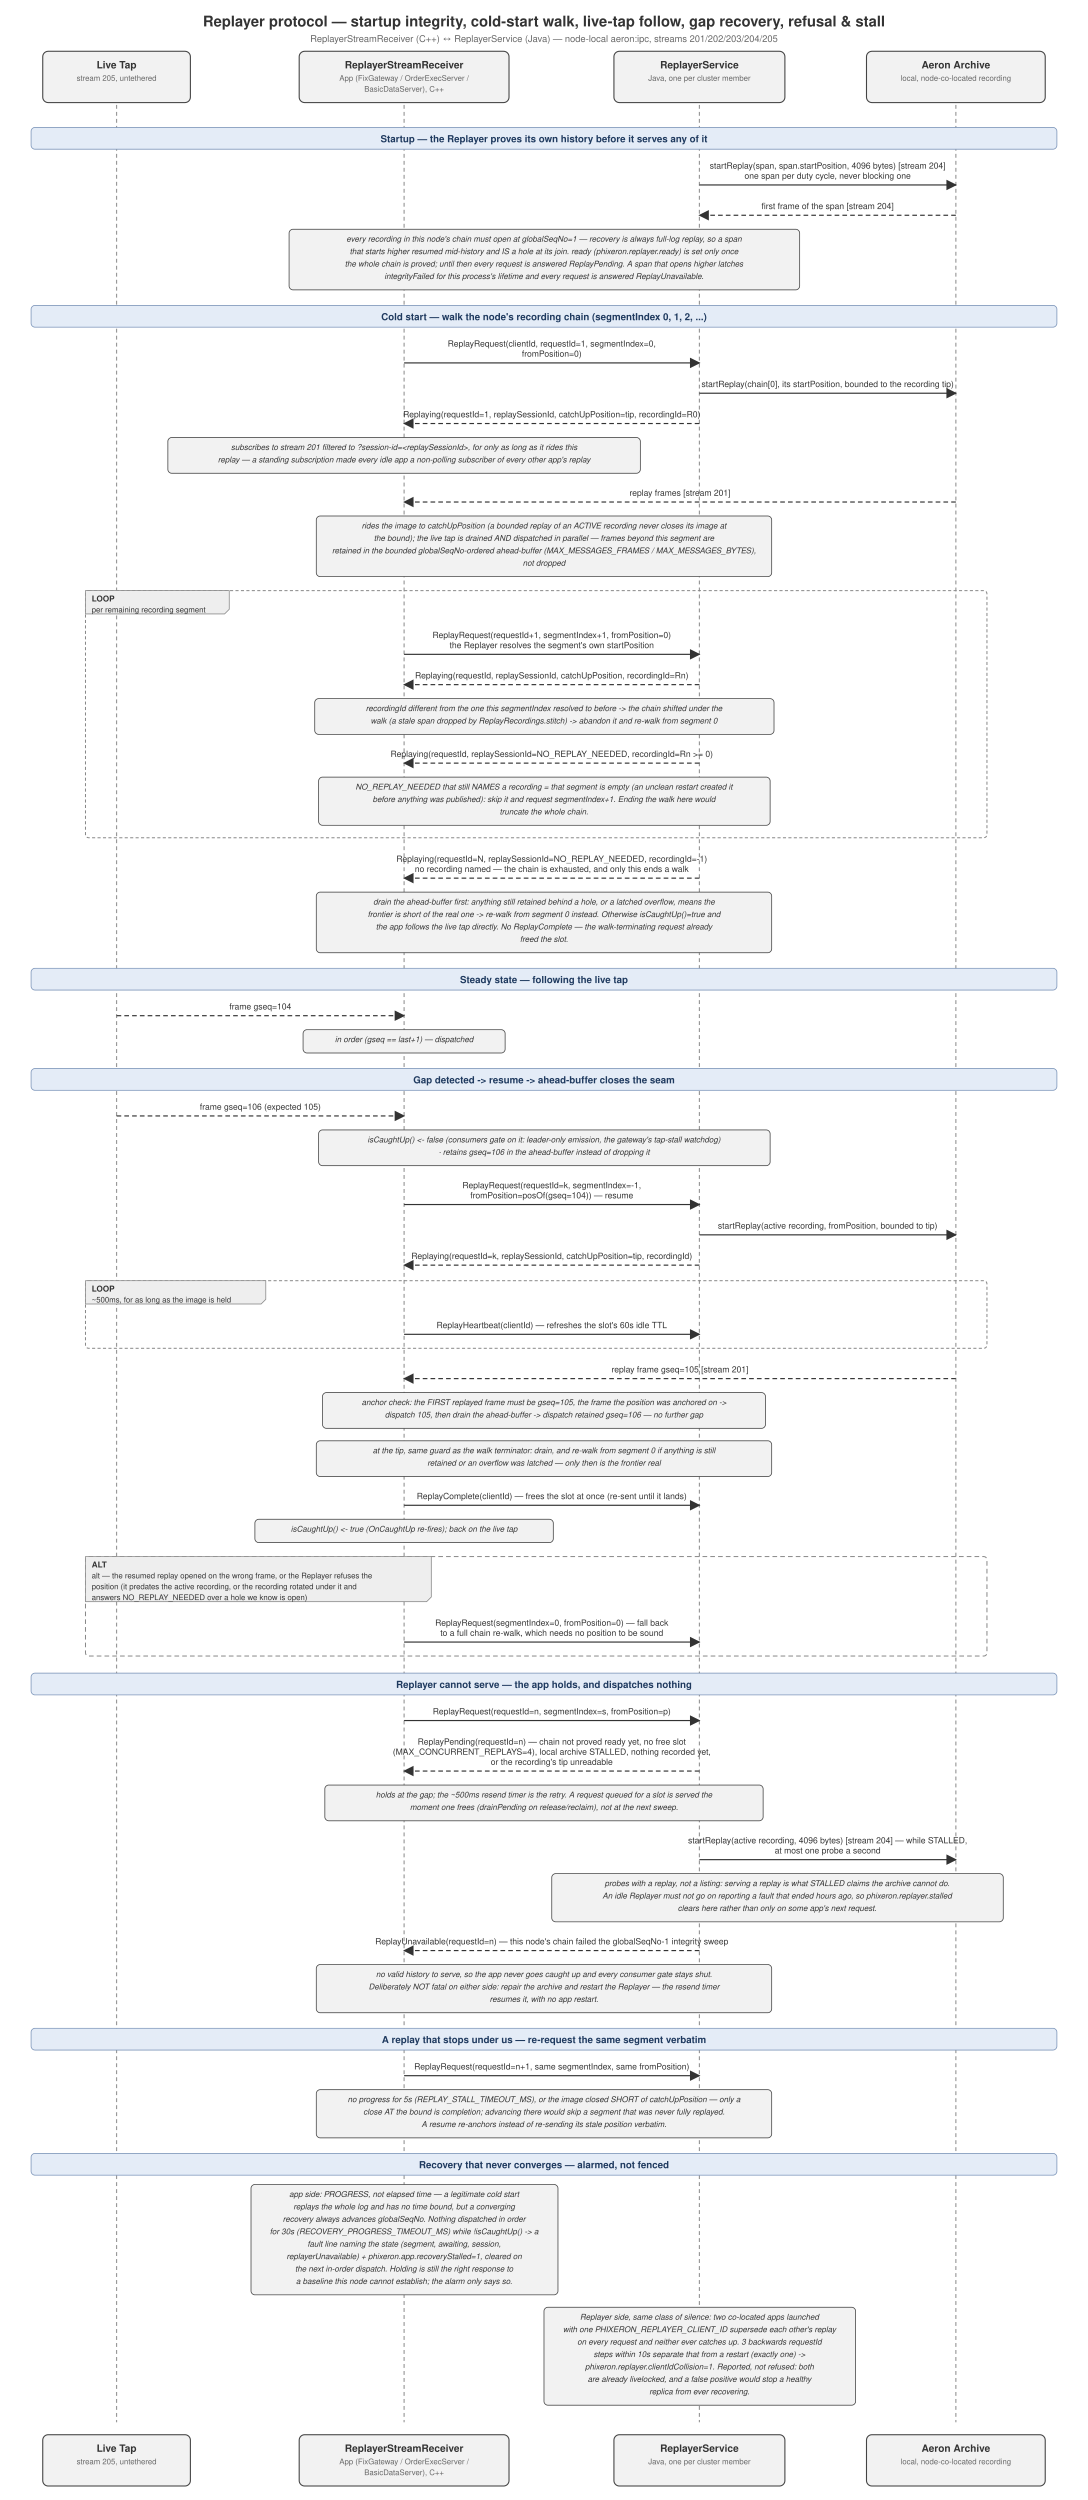
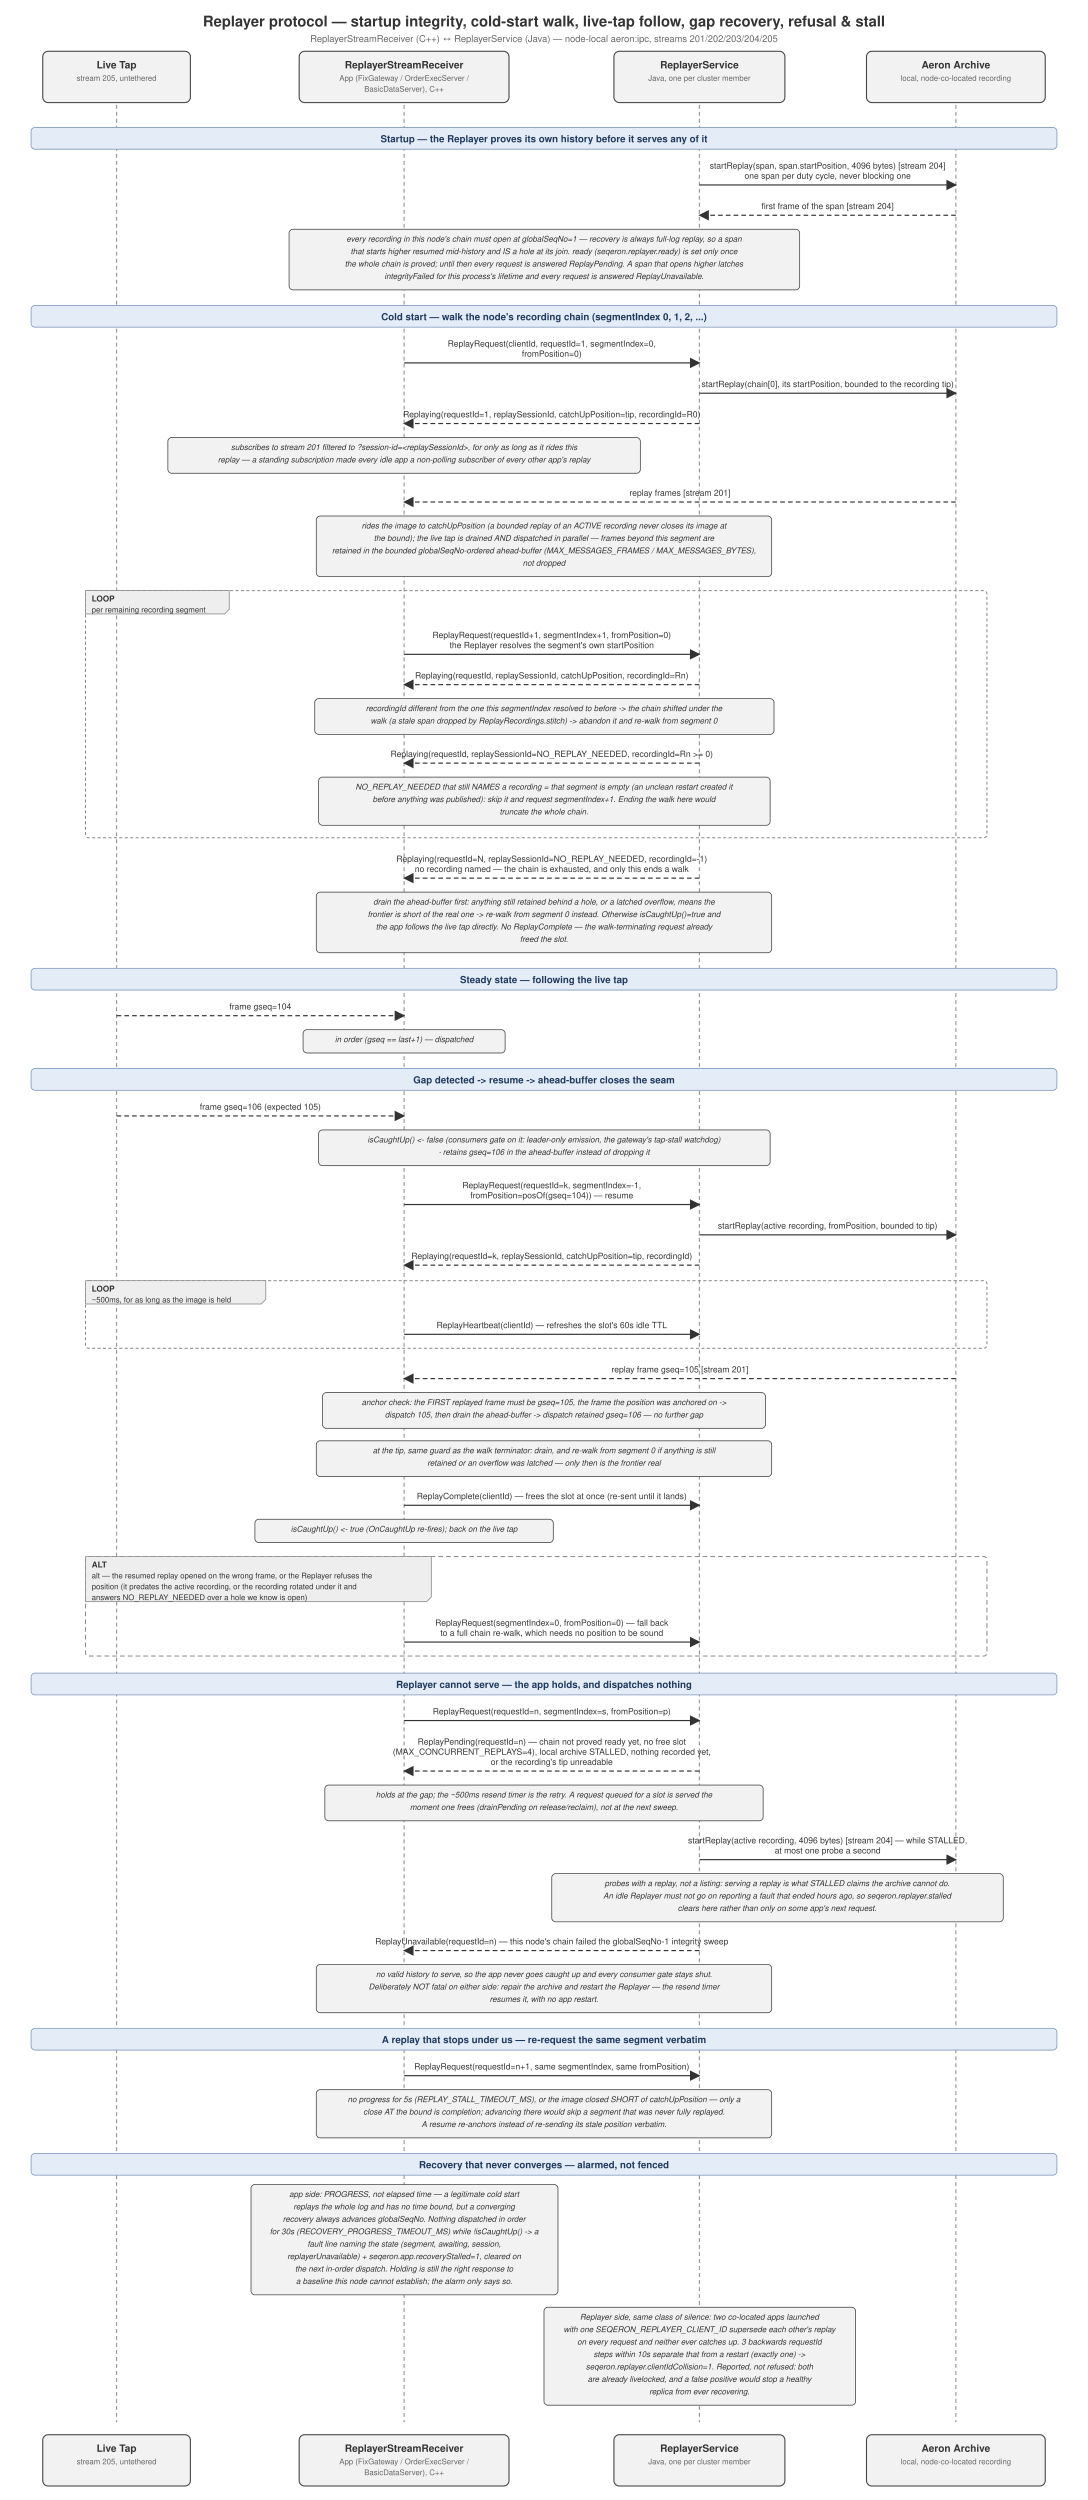
<svg xmlns="http://www.w3.org/2000/svg" width="1400" height="3217" viewBox="0 0 1400 3217" font-family="Helvetica, Arial, sans-serif">
  <rect x="0" y="0" width="1400" height="3217" fill="#ffffff" />
  <defs>
    <marker id="arrow" viewBox="0 0 10 10" refX="9" refY="5" markerWidth="9" markerHeight="9" orient="auto-start-reverse">
      <path d="M0,0 L10,5 L0,10 z" fill="#333333" />
    </marker>
  </defs>
  <text x="700" y="34" text-anchor="middle" font-size="19" font-weight="bold" fill="#333333">Replayer protocol — startup integrity, cold-start walk, live-tap follow, gap recovery, refusal &amp; stall</text>
  <text x="700" y="54" text-anchor="middle" font-size="12" fill="#666666">ReplayerStreamReceiver (C++) ↔ ReplayerService (Java) — node-local aeron:ipc, streams 201/202/203/204/205</text>
  <line x1="150" y1="126" x2="150" y2="3117" stroke="#999999" stroke-width="1.5" stroke-dasharray="5,4" />
  <line x1="520" y1="126" x2="520" y2="3117" stroke="#999999" stroke-width="1.5" stroke-dasharray="5,4" />
  <line x1="900" y1="126" x2="900" y2="3117" stroke="#999999" stroke-width="1.5" stroke-dasharray="5,4" />
  <line x1="1230" y1="126" x2="1230" y2="3117" stroke="#999999" stroke-width="1.5" stroke-dasharray="5,4" />
  <rect x="110" y="760" width="1160" height="318" fill="none" stroke="#888888" stroke-width="1.3" stroke-dasharray="4,3" rx="4" />
  <path d="M110,760 h185 v24 l-6,6 h-179 z" fill="#eeeeee" stroke="#888888" stroke-width="1" />
  <text x="118" y="774" font-size="10.5" font-weight="bold" fill="#333333">LOOP</text>
  <text x="118" y="788" font-size="10" fill="#333333">per remaining recording segment</text>
  <rect x="110" y="1648" width="1160" height="87" fill="none" stroke="#888888" stroke-width="1.3" stroke-dasharray="4,3" rx="4" />
  <path d="M110,1648 h232 v24 l-6,6 h-226 z" fill="#eeeeee" stroke="#888888" stroke-width="1" />
  <text x="118" y="1662" font-size="10.5" font-weight="bold" fill="#333333">LOOP</text>
  <text x="118" y="1676" font-size="10" fill="#333333">~500ms, for as long as the image is held</text>
  <rect x="110" y="2003" width="1160" height="128" fill="none" stroke="#888888" stroke-width="1.3" stroke-dasharray="6,4" rx="4" />
  <path d="M110,2003 h445 v52 l-6,6 h-439 z" fill="#eeeeee" stroke="#888888" stroke-width="1" />
  <text x="118" y="2017" font-size="10.5" font-weight="bold" fill="#333333">ALT</text>
  <text x="118" y="2031" font-size="10" fill="#333333">alt — the resumed replay opened on the wrong frame, or the Replayer refuses the</text>
  <text x="118" y="2045" font-size="10" fill="#333333">position (it predates the active recording, or the recording rotated under it and</text>
  <text x="118" y="2059" font-size="10" fill="#333333">answers NO_REPLAY_NEEDED over a hole we know is open)</text>
  <rect x="40" y="164" width="1320" height="28" rx="5" fill="#e4ecf7" stroke="#7a93b8" stroke-width="1" />
  <text x="700" y="183" text-anchor="middle" font-size="12.5" font-weight="bold" fill="#1f3a5f">Startup — the Replayer proves its own history before it serves any of it</text>
  <line x1="900" y1="238" x2="1230" y2="238" stroke="#333333" stroke-width="1.5" marker-end="url(#arrow)" />
  <text x="1065" y="217" text-anchor="middle" font-size="11" fill="#333333">startReplay(span, span.startPosition, 4096 bytes) [stream 204]</text>
  <text x="1065" y="230" text-anchor="middle" font-size="11" fill="#333333">one span per duty cycle, never blocking one</text>
  <line x1="1230" y1="277" x2="900" y2="277" stroke="#333333" stroke-width="1.5" stroke-dasharray="6,4" marker-end="url(#arrow)" />
  <text x="1065" y="269" text-anchor="middle" font-size="11" fill="#333333">first frame of the span [stream 204]</text>
  <rect x="372" y="295" width="657" height="78" rx="5" fill="#f2f2f2" stroke="#444444" stroke-width="1" />
  <text x="700" y="311" text-anchor="middle" font-size="10.3" font-style="italic" fill="#333333">every recording in this node's chain must open at globalSeqNo=1 — recovery is always full-log replay, so a span</text>
-   <text x="700" y="327" text-anchor="middle" font-size="10.3" font-style="italic" fill="#333333">that starts higher resumed mid-history and IS a hole at its join. ready (phixeron.replayer.ready) is set only once</text>
+   <text x="700" y="327" text-anchor="middle" font-size="10.3" font-style="italic" fill="#333333">that starts higher resumed mid-history and IS a hole at its join. ready (seqeron.replayer.ready) is set only once</text>
  <text x="700" y="343" text-anchor="middle" font-size="10.3" font-style="italic" fill="#333333">the whole chain is proved; until then every request is answered ReplayPending. A span that opens higher latches</text>
  <text x="700" y="359" text-anchor="middle" font-size="10.3" font-style="italic" fill="#333333">integrityFailed for this process's lifetime and every request is answered ReplayUnavailable.</text>
  <rect x="40" y="393" width="1320" height="28" rx="5" fill="#e4ecf7" stroke="#7a93b8" stroke-width="1" />
  <text x="700" y="412" text-anchor="middle" font-size="12.5" font-weight="bold" fill="#1f3a5f">Cold start — walk the node's recording chain (segmentIndex 0, 1, 2, ...)</text>
  <line x1="520" y1="467" x2="900" y2="467" stroke="#333333" stroke-width="1.5" marker-end="url(#arrow)" />
  <text x="710" y="446" text-anchor="middle" font-size="11" fill="#333333">ReplayRequest(clientId, requestId=1, segmentIndex=0,</text>
  <text x="710" y="459" text-anchor="middle" font-size="11" fill="#333333">fromPosition=0)</text>
  <line x1="900" y1="506" x2="1230" y2="506" stroke="#333333" stroke-width="1.5" marker-end="url(#arrow)" />
  <text x="1065" y="498" text-anchor="middle" font-size="11" fill="#333333">startReplay(chain[0], its startPosition, bounded to the recording tip)</text>
  <line x1="900" y1="545" x2="520" y2="545" stroke="#333333" stroke-width="1.5" stroke-dasharray="6,4" marker-end="url(#arrow)" />
  <text x="710" y="537" text-anchor="middle" font-size="11" fill="#333333">Replaying(requestId=1, replaySessionId, catchUpPosition=tip, recordingId=R0)</text>
  <rect x="216" y="563" width="608" height="46" rx="5" fill="#f2f2f2" stroke="#444444" stroke-width="1" />
  <text x="520" y="579" text-anchor="middle" font-size="10.3" font-style="italic" fill="#333333">subscribes to stream 201 filtered to ?session-id=&lt;replaySessionId&gt;, for only as long as it rides this</text>
  <text x="520" y="595" text-anchor="middle" font-size="10.3" font-style="italic" fill="#333333">replay — a standing subscription made every idle app a non-polling subscriber of every other app's replay</text>
  <line x1="1230" y1="646" x2="520" y2="646" stroke="#333333" stroke-width="1.5" stroke-dasharray="6,4" marker-end="url(#arrow)" />
  <text x="875" y="638" text-anchor="middle" font-size="11" fill="#333333">replay frames [stream 201]</text>
  <rect x="407" y="664" width="586" height="78" rx="5" fill="#f2f2f2" stroke="#444444" stroke-width="1" />
  <text x="700" y="680" text-anchor="middle" font-size="10.3" font-style="italic" fill="#333333">rides the image to catchUpPosition (a bounded replay of an ACTIVE recording never closes its image at</text>
  <text x="700" y="696" text-anchor="middle" font-size="10.3" font-style="italic" fill="#333333">the bound); the live tap is drained AND dispatched in parallel — frames beyond this segment are</text>
  <text x="700" y="712" text-anchor="middle" font-size="10.3" font-style="italic" fill="#333333">retained in the bounded globalSeqNo-ordered ahead-buffer (MAX_MESSAGES_FRAMES / MAX_MESSAGES_BYTES),</text>
  <text x="700" y="728" text-anchor="middle" font-size="10.3" font-style="italic" fill="#333333">not dropped</text>
  <line x1="520" y1="842" x2="900" y2="842" stroke="#333333" stroke-width="1.5" marker-end="url(#arrow)" />
  <text x="710" y="821" text-anchor="middle" font-size="11" fill="#333333">ReplayRequest(requestId+1, segmentIndex+1, fromPosition=0)</text>
  <text x="710" y="834" text-anchor="middle" font-size="11" fill="#333333">the Replayer resolves the segment's own startPosition</text>
  <line x1="900" y1="881" x2="520" y2="881" stroke="#333333" stroke-width="1.5" stroke-dasharray="6,4" marker-end="url(#arrow)" />
  <text x="710" y="873" text-anchor="middle" font-size="11" fill="#333333">Replaying(requestId, replaySessionId, catchUpPosition, recordingId=Rn)</text>
  <rect x="405" y="899" width="591" height="46" rx="5" fill="#f2f2f2" stroke="#444444" stroke-width="1" />
  <text x="700" y="915" text-anchor="middle" font-size="10.3" font-style="italic" fill="#333333">recordingId different from the one this segmentIndex resolved to before -&gt; the chain shifted under the</text>
  <text x="700" y="931" text-anchor="middle" font-size="10.3" font-style="italic" fill="#333333">walk (a stale span dropped by ReplayRecordings.stitch) -&gt; abandon it and re-walk from segment 0</text>
  <line x1="900" y1="982" x2="520" y2="982" stroke="#333333" stroke-width="1.5" stroke-dasharray="6,4" marker-end="url(#arrow)" />
  <text x="710" y="974" text-anchor="middle" font-size="11" fill="#333333">Replaying(requestId, replaySessionId=NO_REPLAY_NEEDED, recordingId=Rn &gt;= 0)</text>
  <rect x="410" y="1000" width="581" height="62" rx="5" fill="#f2f2f2" stroke="#444444" stroke-width="1" />
  <text x="700" y="1016" text-anchor="middle" font-size="10.3" font-style="italic" fill="#333333">NO_REPLAY_NEEDED that still NAMES a recording = that segment is empty (an unclean restart created it</text>
  <text x="700" y="1032" text-anchor="middle" font-size="10.3" font-style="italic" fill="#333333">before anything was published): skip it and request segmentIndex+1. Ending the walk here would</text>
  <text x="700" y="1048" text-anchor="middle" font-size="10.3" font-style="italic" fill="#333333">truncate the whole chain.</text>
  <line x1="900" y1="1130" x2="520" y2="1130" stroke="#333333" stroke-width="1.5" stroke-dasharray="6,4" marker-end="url(#arrow)" />
  <text x="710" y="1109" text-anchor="middle" font-size="11" fill="#333333">Replaying(requestId=N, replaySessionId=NO_REPLAY_NEEDED, recordingId=-1)</text>
  <text x="710" y="1122" text-anchor="middle" font-size="11" fill="#333333">no recording named — the chain is exhausted, and only this ends a walk</text>
  <rect x="407" y="1148" width="586" height="78" rx="5" fill="#f2f2f2" stroke="#444444" stroke-width="1" />
  <text x="700" y="1164" text-anchor="middle" font-size="10.3" font-style="italic" fill="#333333">drain the ahead-buffer first: anything still retained behind a hole, or a latched overflow, means the</text>
  <text x="700" y="1180" text-anchor="middle" font-size="10.3" font-style="italic" fill="#333333">frontier is short of the real one -&gt; re-walk from segment 0 instead. Otherwise isCaughtUp()=true and</text>
  <text x="700" y="1196" text-anchor="middle" font-size="10.3" font-style="italic" fill="#333333">the app follows the live tap directly. No ReplayComplete — the walk-terminating request already</text>
  <text x="700" y="1212" text-anchor="middle" font-size="10.3" font-style="italic" fill="#333333">freed the slot.</text>
  <rect x="40" y="1246" width="1320" height="28" rx="5" fill="#e4ecf7" stroke="#7a93b8" stroke-width="1" />
  <text x="700" y="1265" text-anchor="middle" font-size="12.5" font-weight="bold" fill="#1f3a5f">Steady state — following the live tap</text>
  <line x1="150" y1="1307" x2="520" y2="1307" stroke="#333333" stroke-width="1.5" stroke-dasharray="6,4" marker-end="url(#arrow)" />
  <text x="335" y="1299" text-anchor="middle" font-size="11" fill="#333333">frame gseq=104</text>
  <rect x="390" y="1325" width="260" height="30" rx="5" fill="#f2f2f2" stroke="#444444" stroke-width="1" />
  <text x="520" y="1341" text-anchor="middle" font-size="10.3" font-style="italic" fill="#333333">in order (gseq == last+1) — dispatched</text>
  <rect x="40" y="1375" width="1320" height="28" rx="5" fill="#e4ecf7" stroke="#7a93b8" stroke-width="1" />
  <text x="700" y="1394" text-anchor="middle" font-size="12.5" font-weight="bold" fill="#1f3a5f">Gap detected -&gt; resume -&gt; ahead-buffer closes the seam</text>
  <line x1="150" y1="1436" x2="520" y2="1436" stroke="#333333" stroke-width="1.5" stroke-dasharray="6,4" marker-end="url(#arrow)" />
  <text x="335" y="1428" text-anchor="middle" font-size="11" fill="#333333">frame gseq=106 (expected 105)</text>
  <rect x="410" y="1454" width="581" height="46" rx="5" fill="#f2f2f2" stroke="#444444" stroke-width="1" />
  <text x="700" y="1470" text-anchor="middle" font-size="10.3" font-style="italic" fill="#333333">isCaughtUp() &lt;- false (consumers gate on it: leader-only emission, the gateway's tap-stall watchdog)</text>
  <text x="700" y="1486" text-anchor="middle" font-size="10.3" font-style="italic" fill="#333333">· retains gseq=106 in the ahead-buffer instead of dropping it</text>
  <line x1="520" y1="1550" x2="900" y2="1550" stroke="#333333" stroke-width="1.5" marker-end="url(#arrow)" />
  <text x="710" y="1529" text-anchor="middle" font-size="11" fill="#333333">ReplayRequest(requestId=k, segmentIndex=-1,</text>
  <text x="710" y="1542" text-anchor="middle" font-size="11" fill="#333333">fromPosition=posOf(gseq=104)) — resume</text>
  <line x1="900" y1="1589" x2="1230" y2="1589" stroke="#333333" stroke-width="1.5" marker-end="url(#arrow)" />
  <text x="1065" y="1581" text-anchor="middle" font-size="11" fill="#333333">startReplay(active recording, fromPosition, bounded to tip)</text>
  <line x1="900" y1="1628" x2="520" y2="1628" stroke="#333333" stroke-width="1.5" stroke-dasharray="6,4" marker-end="url(#arrow)" />
  <text x="710" y="1620" text-anchor="middle" font-size="11" fill="#333333">Replaying(requestId=k, replaySessionId, catchUpPosition=tip, recordingId)</text>
  <line x1="520" y1="1717" x2="900" y2="1717" stroke="#333333" stroke-width="1.5" marker-end="url(#arrow)" />
  <text x="710" y="1709" text-anchor="middle" font-size="11" fill="#333333">ReplayHeartbeat(clientId) — refreshes the slot's 60s idle TTL</text>
  <line x1="1230" y1="1774" x2="520" y2="1774" stroke="#333333" stroke-width="1.5" stroke-dasharray="6,4" marker-end="url(#arrow)" />
  <text x="875" y="1766" text-anchor="middle" font-size="11" fill="#333333">replay frame gseq=105 [stream 201]</text>
  <rect x="415" y="1792" width="570" height="46" rx="5" fill="#f2f2f2" stroke="#444444" stroke-width="1" />
  <text x="700" y="1808" text-anchor="middle" font-size="10.3" font-style="italic" fill="#333333">anchor check: the FIRST replayed frame must be gseq=105, the frame the position was anchored on -&gt;</text>
  <text x="700" y="1824" text-anchor="middle" font-size="10.3" font-style="italic" fill="#333333">dispatch 105, then drain the ahead-buffer -&gt; dispatch retained gseq=106 — no further gap</text>
  <rect x="407" y="1854" width="586" height="46" rx="5" fill="#f2f2f2" stroke="#444444" stroke-width="1" />
  <text x="700" y="1870" text-anchor="middle" font-size="10.3" font-style="italic" fill="#333333">at the tip, same guard as the walk terminator: drain, and re-walk from segment 0 if anything is still</text>
  <text x="700" y="1886" text-anchor="middle" font-size="10.3" font-style="italic" fill="#333333">retained or an overflow was latched — only then is the frontier real</text>
  <line x1="520" y1="1937" x2="900" y2="1937" stroke="#333333" stroke-width="1.5" marker-end="url(#arrow)" />
  <text x="710" y="1929" text-anchor="middle" font-size="11" fill="#333333">ReplayComplete(clientId) — frees the slot at once (re-sent until it lands)</text>
  <rect x="328" y="1955" width="384" height="30" rx="5" fill="#f2f2f2" stroke="#444444" stroke-width="1" />
  <text x="520" y="1971" text-anchor="middle" font-size="10.3" font-style="italic" fill="#333333">isCaughtUp() &lt;- true (OnCaughtUp re-fires); back on the live tap</text>
  <line x1="520" y1="2113" x2="900" y2="2113" stroke="#333333" stroke-width="1.5" marker-end="url(#arrow)" />
  <text x="710" y="2092" text-anchor="middle" font-size="11" fill="#333333">ReplayRequest(segmentIndex=0, fromPosition=0) — fall back</text>
  <text x="710" y="2105" text-anchor="middle" font-size="11" fill="#333333">to a full chain re-walk, which needs no position to be sound</text>
  <rect x="40" y="2153" width="1320" height="28" rx="5" fill="#e4ecf7" stroke="#7a93b8" stroke-width="1" />
  <text x="700" y="2172" text-anchor="middle" font-size="12.5" font-weight="bold" fill="#1f3a5f">Replayer cannot serve — the app holds, and dispatches nothing</text>
  <line x1="520" y1="2214" x2="900" y2="2214" stroke="#333333" stroke-width="1.5" marker-end="url(#arrow)" />
  <text x="710" y="2206" text-anchor="middle" font-size="11" fill="#333333">ReplayRequest(requestId=n, segmentIndex=s, fromPosition=p)</text>
  <line x1="900" y1="2279" x2="520" y2="2279" stroke="#333333" stroke-width="1.5" stroke-dasharray="6,4" marker-end="url(#arrow)" />
  <text x="710" y="2245" text-anchor="middle" font-size="11" fill="#333333">ReplayPending(requestId=n) — chain not proved ready yet, no free slot</text>
  <text x="710" y="2258" text-anchor="middle" font-size="11" fill="#333333">(MAX_CONCURRENT_REPLAYS=4), local archive STALLED, nothing recorded yet,</text>
  <text x="710" y="2271" text-anchor="middle" font-size="11" fill="#333333">or the recording's tip unreadable</text>
  <rect x="418" y="2297" width="564" height="46" rx="5" fill="#f2f2f2" stroke="#444444" stroke-width="1" />
  <text x="700" y="2313" text-anchor="middle" font-size="10.3" font-style="italic" fill="#333333">holds at the gap; the ~500ms resend timer is the retry. A request queued for a slot is served the</text>
  <text x="700" y="2329" text-anchor="middle" font-size="10.3" font-style="italic" fill="#333333">moment one frees (drainPending on release/reclaim), not at the next sweep.</text>
  <line x1="900" y1="2393" x2="1230" y2="2393" stroke="#333333" stroke-width="1.5" marker-end="url(#arrow)" />
  <text x="1065" y="2372" text-anchor="middle" font-size="11" fill="#333333">startReplay(active recording, 4096 bytes) [stream 204] — while STALLED,</text>
  <text x="1065" y="2385" text-anchor="middle" font-size="11" fill="#333333">at most one probe a second</text>
  <rect x="710" y="2411" width="581" height="62" rx="5" fill="#f2f2f2" stroke="#444444" stroke-width="1" />
  <text x="1000" y="2427" text-anchor="middle" font-size="10.3" font-style="italic" fill="#333333">probes with a replay, not a listing: serving a replay is what STALLED claims the archive cannot do.</text>
-   <text x="1000" y="2443" text-anchor="middle" font-size="10.3" font-style="italic" fill="#333333">An idle Replayer must not go on reporting a fault that ended hours ago, so phixeron.replayer.stalled</text>
+   <text x="1000" y="2443" text-anchor="middle" font-size="10.3" font-style="italic" fill="#333333">An idle Replayer must not go on reporting a fault that ended hours ago, so seqeron.replayer.stalled</text>
  <text x="1000" y="2459" text-anchor="middle" font-size="10.3" font-style="italic" fill="#333333">clears here rather than only on some app's next request.</text>
  <line x1="900" y1="2510" x2="520" y2="2510" stroke="#333333" stroke-width="1.5" stroke-dasharray="6,4" marker-end="url(#arrow)" />
  <text x="710" y="2502" text-anchor="middle" font-size="11" fill="#333333">ReplayUnavailable(requestId=n) — this node's chain failed the globalSeqNo-1 integrity sweep</text>
  <rect x="407" y="2528" width="586" height="62" rx="5" fill="#f2f2f2" stroke="#444444" stroke-width="1" />
  <text x="700" y="2544" text-anchor="middle" font-size="10.3" font-style="italic" fill="#333333">no valid history to serve, so the app never goes caught up and every consumer gate stays shut.</text>
  <text x="700" y="2560" text-anchor="middle" font-size="10.3" font-style="italic" fill="#333333">Deliberately NOT fatal on either side: repair the archive and restart the Replayer — the resend timer</text>
  <text x="700" y="2576" text-anchor="middle" font-size="10.3" font-style="italic" fill="#333333">resumes it, with no app restart.</text>
  <rect x="40" y="2610" width="1320" height="28" rx="5" fill="#e4ecf7" stroke="#7a93b8" stroke-width="1" />
  <text x="700" y="2629" text-anchor="middle" font-size="12.5" font-weight="bold" fill="#1f3a5f">A replay that stops under us — re-request the same segment verbatim</text>
  <line x1="520" y1="2671" x2="900" y2="2671" stroke="#333333" stroke-width="1.5" marker-end="url(#arrow)" />
  <text x="710" y="2663" text-anchor="middle" font-size="11" fill="#333333">ReplayRequest(requestId=n+1, same segmentIndex, same fromPosition)</text>
  <rect x="407" y="2689" width="586" height="62" rx="5" fill="#f2f2f2" stroke="#444444" stroke-width="1" />
  <text x="700" y="2705" text-anchor="middle" font-size="10.3" font-style="italic" fill="#333333">no progress for 5s (REPLAY_STALL_TIMEOUT_MS), or the image closed SHORT of catchUpPosition — only a</text>
  <text x="700" y="2721" text-anchor="middle" font-size="10.3" font-style="italic" fill="#333333">close AT the bound is completion; advancing there would skip a segment that was never fully replayed.</text>
  <text x="700" y="2737" text-anchor="middle" font-size="10.3" font-style="italic" fill="#333333">A resume re-anchors instead of re-sending its stale position verbatim.</text>
  <rect x="40" y="2771" width="1320" height="28" rx="5" fill="#e4ecf7" stroke="#7a93b8" stroke-width="1" />
  <text x="700" y="2790" text-anchor="middle" font-size="12.5" font-weight="bold" fill="#1f3a5f">Recovery that never converges — alarmed, not fenced</text>
  <rect x="323" y="2811" width="395" height="142" rx="5" fill="#f2f2f2" stroke="#444444" stroke-width="1" />
  <text x="520" y="2827" text-anchor="middle" font-size="10.3" font-style="italic" fill="#333333">app side: PROGRESS, not elapsed time — a legitimate cold start</text>
  <text x="520" y="2843" text-anchor="middle" font-size="10.3" font-style="italic" fill="#333333">replays the whole log and has no time bound, but a converging</text>
  <text x="520" y="2859" text-anchor="middle" font-size="10.3" font-style="italic" fill="#333333">recovery always advances globalSeqNo. Nothing dispatched in order</text>
  <text x="520" y="2875" text-anchor="middle" font-size="10.3" font-style="italic" fill="#333333">for 30s (RECOVERY_PROGRESS_TIMEOUT_MS) while !isCaughtUp() -&gt; a</text>
  <text x="520" y="2891" text-anchor="middle" font-size="10.3" font-style="italic" fill="#333333">fault line naming the state (segment, awaiting, session,</text>
-   <text x="520" y="2907" text-anchor="middle" font-size="10.3" font-style="italic" fill="#333333">replayerUnavailable) + phixeron.app.recoveryStalled=1, cleared on</text>
+   <text x="520" y="2907" text-anchor="middle" font-size="10.3" font-style="italic" fill="#333333">replayerUnavailable) + seqeron.app.recoveryStalled=1, cleared on</text>
  <text x="520" y="2923" text-anchor="middle" font-size="10.3" font-style="italic" fill="#333333">the next in-order dispatch. Holding is still the right response to</text>
  <text x="520" y="2939" text-anchor="middle" font-size="10.3" font-style="italic" fill="#333333">a baseline this node cannot establish; the alarm only says so.</text>
  <rect x="700" y="2969" width="401" height="126" rx="5" fill="#f2f2f2" stroke="#444444" stroke-width="1" />
  <text x="900" y="2985" text-anchor="middle" font-size="10.3" font-style="italic" fill="#333333">Replayer side, same class of silence: two co-located apps launched</text>
-   <text x="900" y="3001" text-anchor="middle" font-size="10.3" font-style="italic" fill="#333333">with one PHIXERON_REPLAYER_CLIENT_ID supersede each other's replay</text>
+   <text x="900" y="3001" text-anchor="middle" font-size="10.3" font-style="italic" fill="#333333">with one SEQERON_REPLAYER_CLIENT_ID supersede each other's replay</text>
  <text x="900" y="3017" text-anchor="middle" font-size="10.3" font-style="italic" fill="#333333">on every request and neither ever catches up. 3 backwards requestId</text>
  <text x="900" y="3033" text-anchor="middle" font-size="10.3" font-style="italic" fill="#333333">steps within 10s separate that from a restart (exactly one) -&gt;</text>
-   <text x="900" y="3049" text-anchor="middle" font-size="10.3" font-style="italic" fill="#333333">phixeron.replayer.clientIdCollision=1. Reported, not refused: both</text>
+   <text x="900" y="3049" text-anchor="middle" font-size="10.3" font-style="italic" fill="#333333">seqeron.replayer.clientIdCollision=1. Reported, not refused: both</text>
  <text x="900" y="3065" text-anchor="middle" font-size="10.3" font-style="italic" fill="#333333">are already livelocked, and a false positive would stop a healthy</text>
  <text x="900" y="3081" text-anchor="middle" font-size="10.3" font-style="italic" fill="#333333">replica from ever recovering.</text>
  <rect x="55" y="66" width="190" height="66" rx="7" fill="#f2f2f2" stroke="#444444" stroke-width="1.4" />
  <text x="150" y="88" text-anchor="middle" font-size="13" font-weight="bold" fill="#333333">Live Tap</text>
  <text x="150" y="104" text-anchor="middle" font-size="10" fill="#666666">stream 205, untethered</text>
  <rect x="55" y="3133" width="190" height="66" rx="7" fill="#f2f2f2" stroke="#444444" stroke-width="1.4" />
  <text x="150" y="3155" text-anchor="middle" font-size="13" font-weight="bold" fill="#333333">Live Tap</text>
  <text x="150" y="3171" text-anchor="middle" font-size="10" fill="#666666">stream 205, untethered</text>
  <rect x="385" y="66" width="270" height="66" rx="7" fill="#f2f2f2" stroke="#444444" stroke-width="1.4" />
  <text x="520" y="88" text-anchor="middle" font-size="13" font-weight="bold" fill="#333333">ReplayerStreamReceiver</text>
  <text x="520" y="104" text-anchor="middle" font-size="10" fill="#666666">App (FixGateway / OrderExecServer /</text>
  <text x="520" y="118" text-anchor="middle" font-size="10" fill="#666666">BasicDataServer), C++</text>
  <rect x="385" y="3133" width="270" height="66" rx="7" fill="#f2f2f2" stroke="#444444" stroke-width="1.4" />
  <text x="520" y="3155" text-anchor="middle" font-size="13" font-weight="bold" fill="#333333">ReplayerStreamReceiver</text>
  <text x="520" y="3171" text-anchor="middle" font-size="10" fill="#666666">App (FixGateway / OrderExecServer /</text>
  <text x="520" y="3185" text-anchor="middle" font-size="10" fill="#666666">BasicDataServer), C++</text>
  <rect x="790" y="66" width="220" height="66" rx="7" fill="#f2f2f2" stroke="#444444" stroke-width="1.4" />
  <text x="900" y="88" text-anchor="middle" font-size="13" font-weight="bold" fill="#333333">ReplayerService</text>
  <text x="900" y="104" text-anchor="middle" font-size="10" fill="#666666">Java, one per cluster member</text>
  <rect x="790" y="3133" width="220" height="66" rx="7" fill="#f2f2f2" stroke="#444444" stroke-width="1.4" />
  <text x="900" y="3155" text-anchor="middle" font-size="13" font-weight="bold" fill="#333333">ReplayerService</text>
  <text x="900" y="3171" text-anchor="middle" font-size="10" fill="#666666">Java, one per cluster member</text>
  <rect x="1115" y="66" width="230" height="66" rx="7" fill="#f2f2f2" stroke="#444444" stroke-width="1.4" />
  <text x="1230" y="88" text-anchor="middle" font-size="13" font-weight="bold" fill="#333333">Aeron Archive</text>
  <text x="1230" y="104" text-anchor="middle" font-size="10" fill="#666666">local, node-co-located recording</text>
  <rect x="1115" y="3133" width="230" height="66" rx="7" fill="#f2f2f2" stroke="#444444" stroke-width="1.4" />
  <text x="1230" y="3155" text-anchor="middle" font-size="13" font-weight="bold" fill="#333333">Aeron Archive</text>
  <text x="1230" y="3171" text-anchor="middle" font-size="10" fill="#666666">local, node-co-located recording</text>
</svg>
